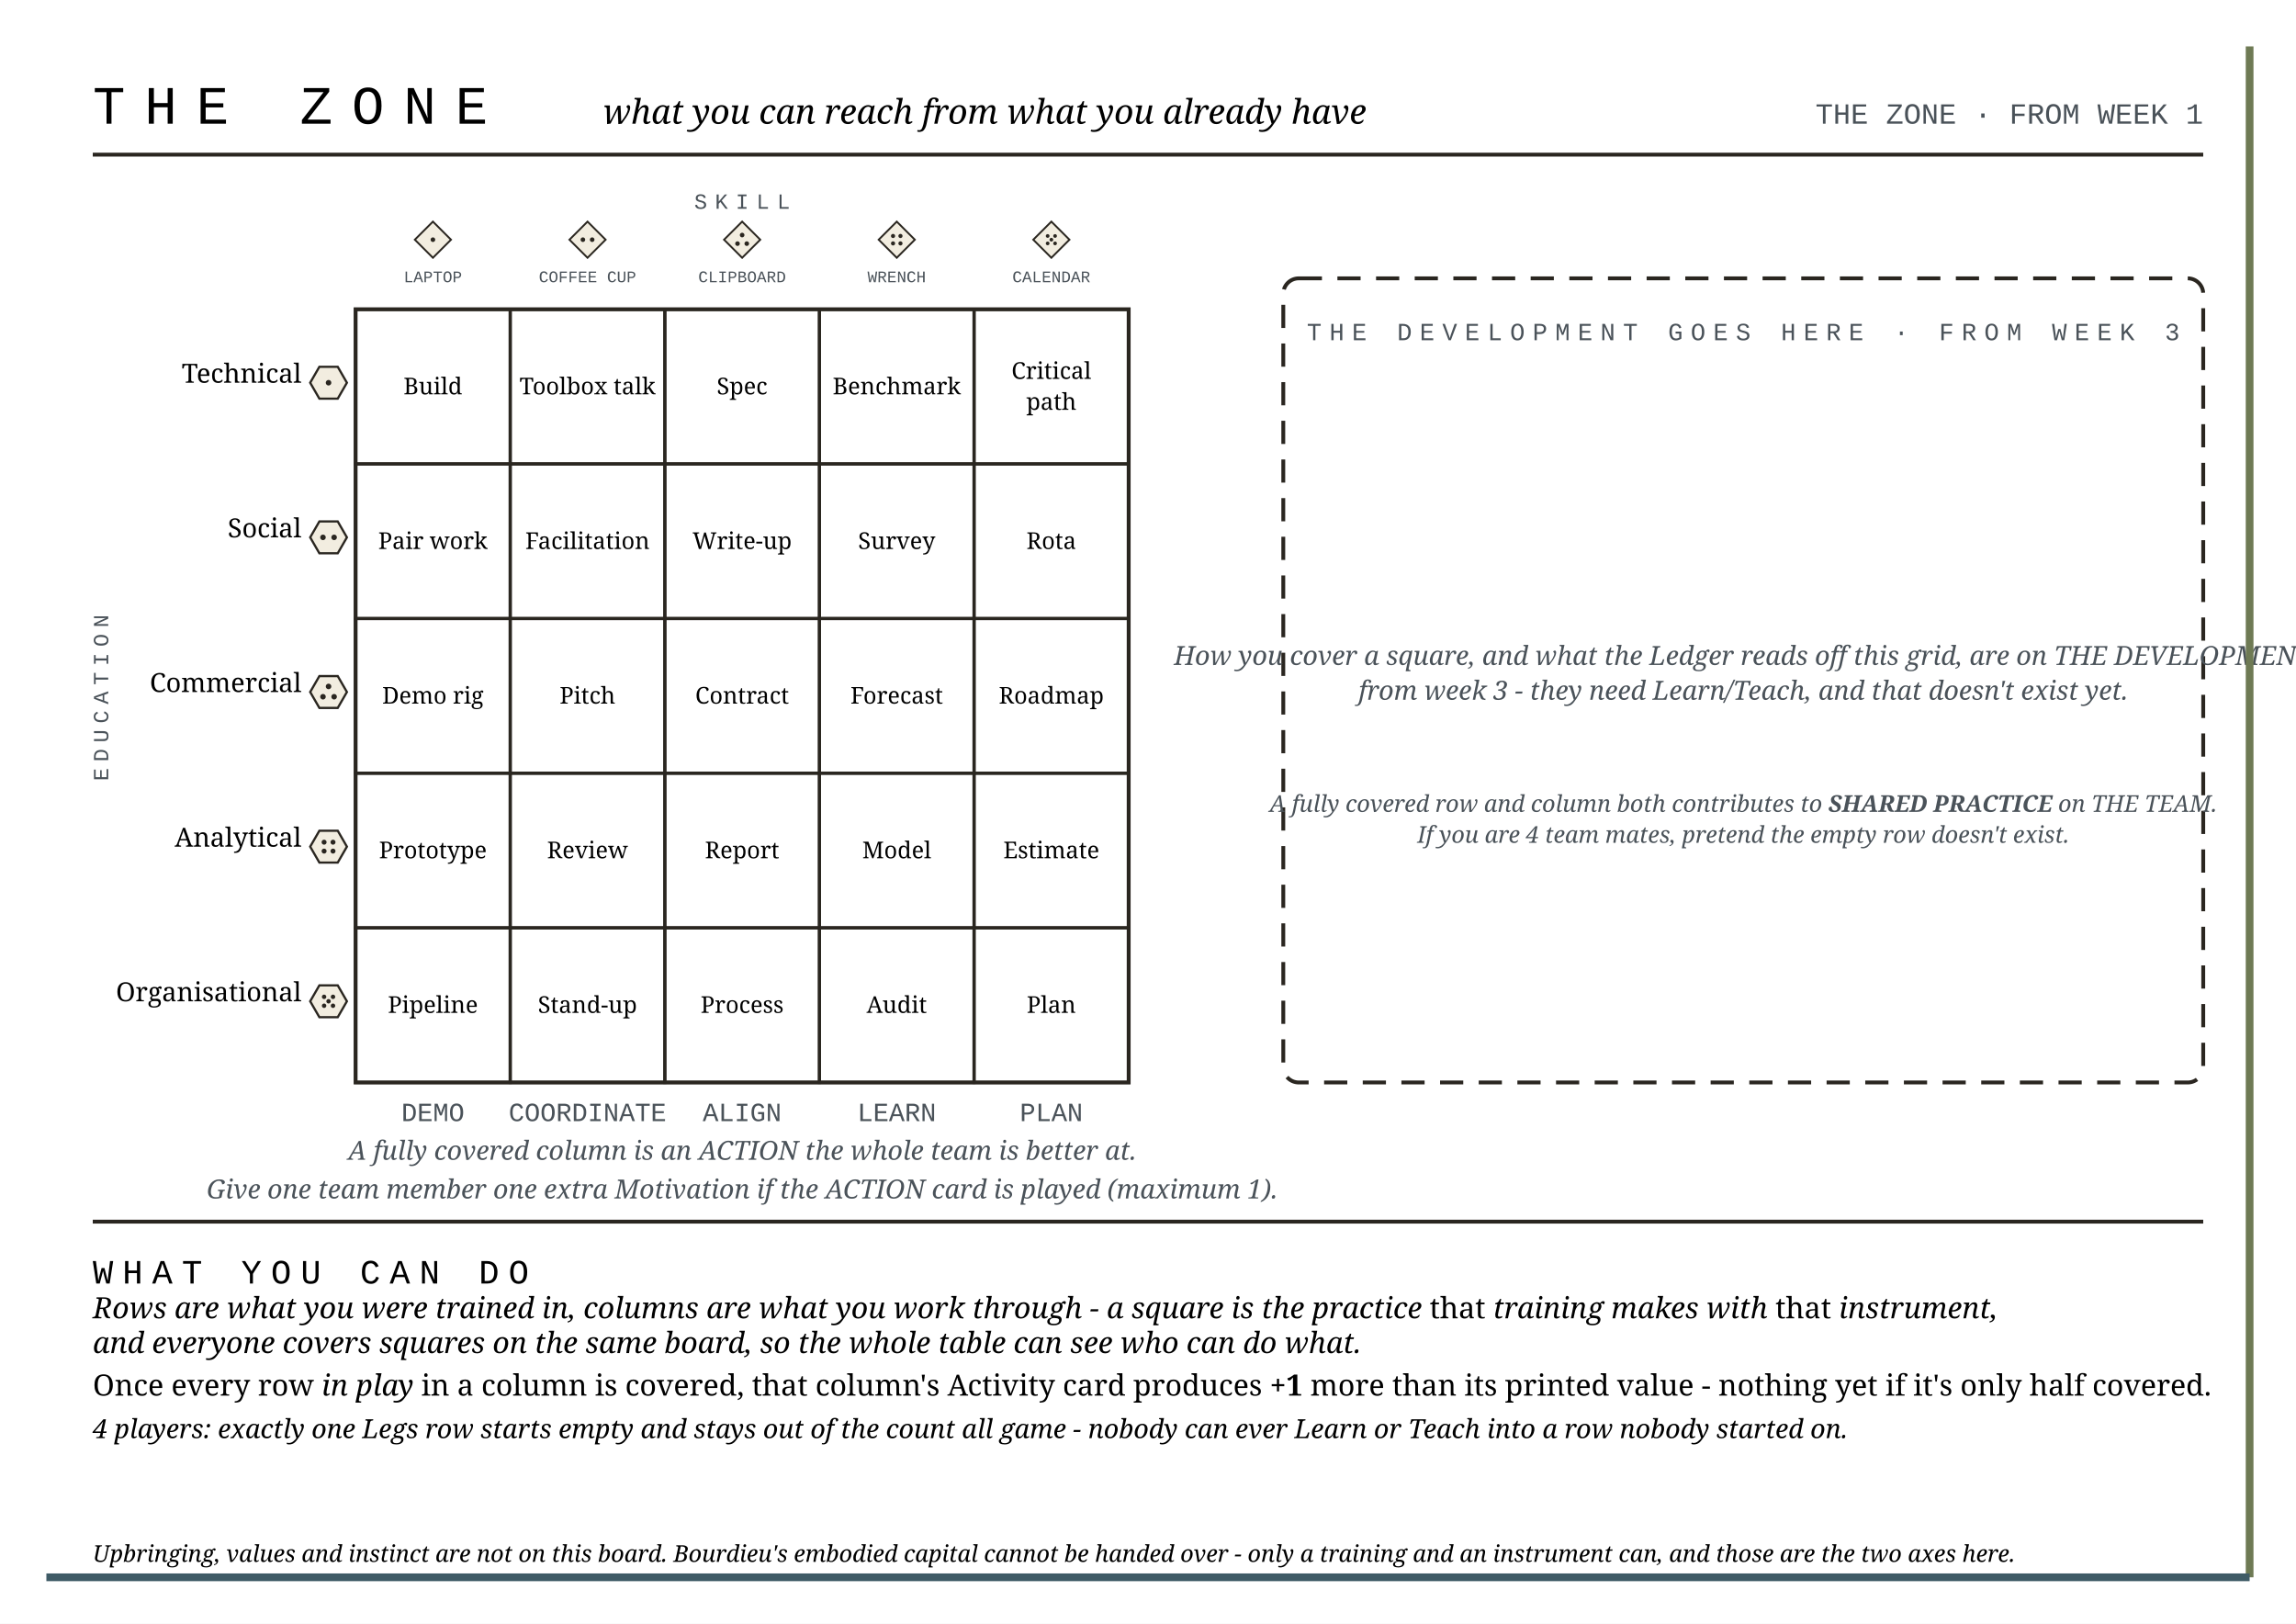
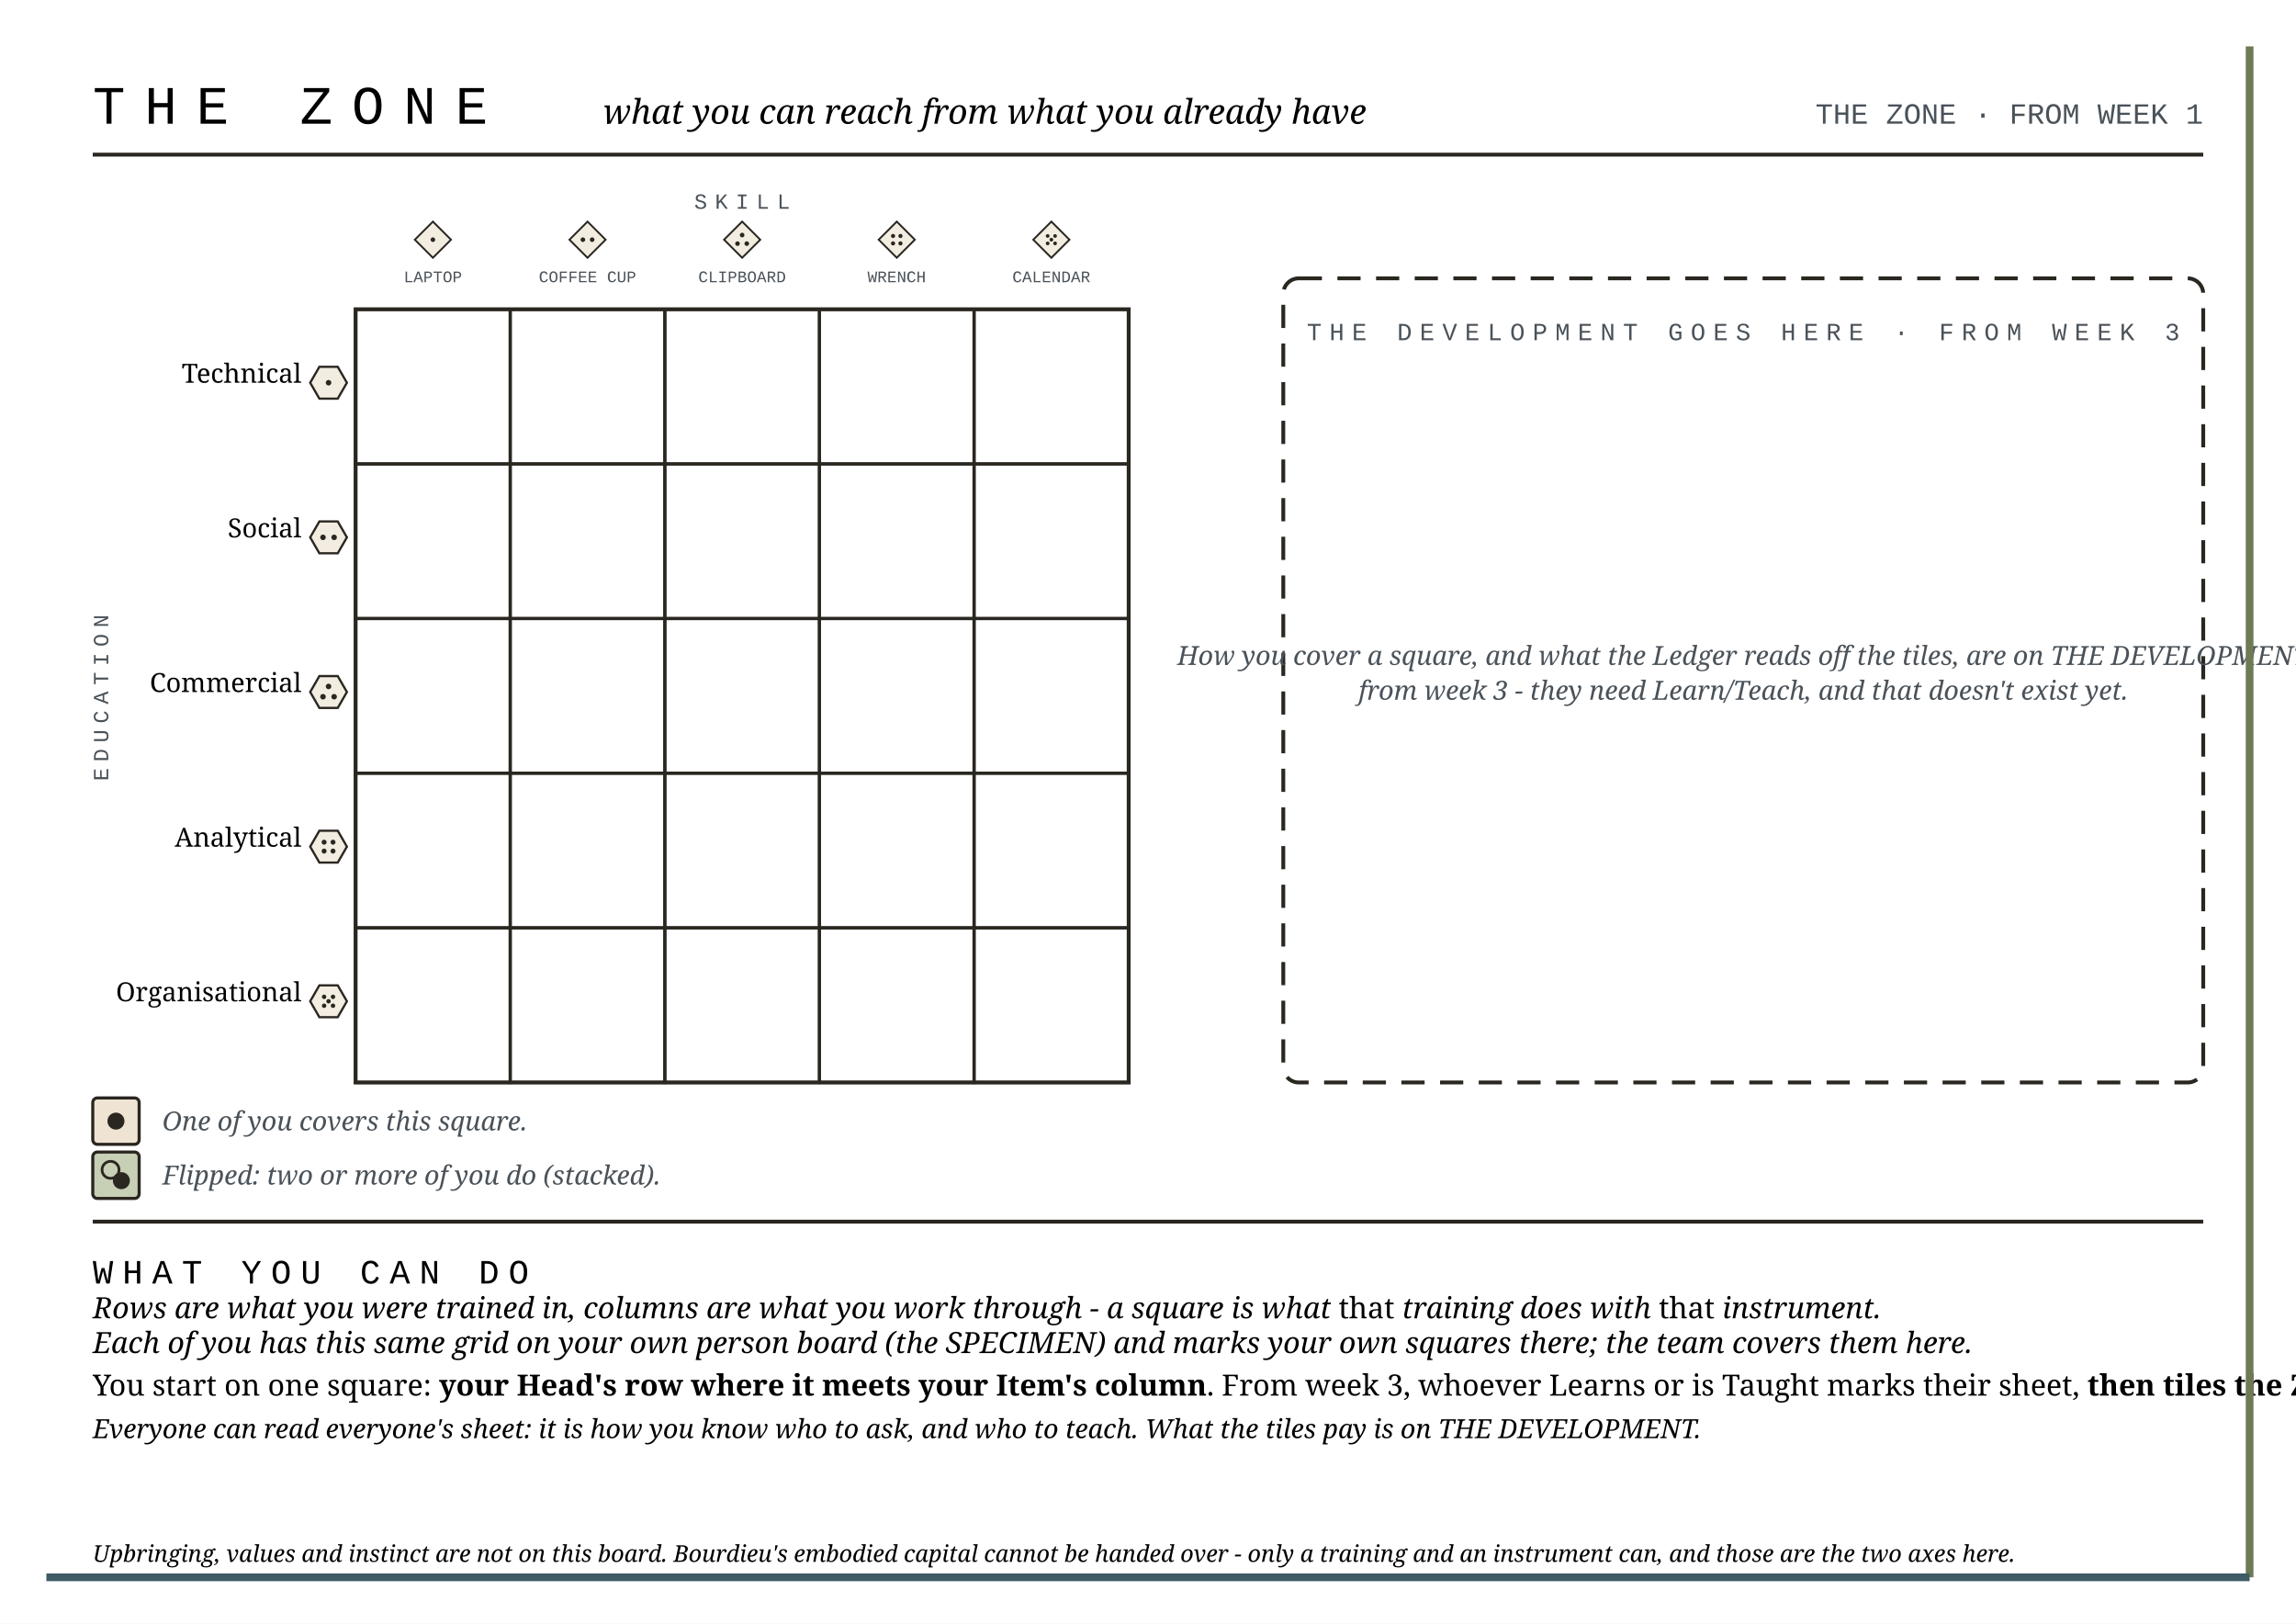
<svg xmlns="http://www.w3.org/2000/svg" width="297mm" height="210mm" viewBox="0 0 297 210">
  <style>
  .s { font-family:"EB Garamond",Garamond,Georgia,serif; fill:#000000; }
  .m { font-family:"IBM Plex Mono","Courier New",monospace; fill:#000000; }
  .r { stroke:#2A2620; stroke-width:.5; fill:none; }
  .cell { fill:none; stroke:#2A2620; stroke-width:.4; }
  .q { fill:#4A5259; }
  .ic { fill:#F2EDE0; stroke:#2A2620; stroke-width:.4; }
  .pip { fill:#2A2620; }
</style>
  <defs>
    <g id="sh-head">
      <polygon points="3.3,0 1.65,2.86 -1.65,2.86 -3.3,0 -1.65,-2.86 1.65,-2.86" class="ic" />
    </g>
    <g id="sh-item">
      <polygon points="0,-3.9 3.9,0 0,3.9 -3.9,0" class="ic" />
    </g>
    <g id="p1">
      <circle cx="0" cy="0" r=".5" class="pip" />
    </g>
    <g id="p2">
      <circle cx="-1" cy="0" r=".5" class="pip" />
      <circle cx="1" cy="0" r=".5" class="pip" />
    </g>
    <g id="p3">
      <circle cx="0" cy="-1" r=".5" class="pip" />
      <circle cx="-1" cy=".85" r=".5" class="pip" />
      <circle cx="1" cy=".85" r=".5" class="pip" />
    </g>
    <g id="p4">
      <circle cx="-.8" cy="-.8" r=".45" class="pip" />
      <circle cx=".8" cy="-.8" r=".45" class="pip" />
      <circle cx="-.8" cy=".8" r=".45" class="pip" />
      <circle cx=".8" cy=".8" r=".45" class="pip" />
    </g>
    <g id="p5">
      <circle cx="-.8" cy="-.8" r=".4" class="pip" />
      <circle cx=".8" cy="-.8" r=".4" class="pip" />
      <circle cx="0" cy="0" r=".4" class="pip" />
      <circle cx="-.8" cy=".8" r=".4" class="pip" />
      <circle cx=".8" cy=".8" r=".4" class="pip" />
+     </g>
+     <g id="tile-one">
+       <rect x="-3" y="-3" width="6" height="6" rx=".6" fill="#EFE4D3" stroke="#2A2620" stroke-width=".4" />
+       <circle cx="0" cy="0" r="1.1" class="pip" />
+     </g>
+     <g id="tile-stack">
+       <rect x="-3" y="-3" width="6" height="6" rx=".6" fill="#C7CFB5" stroke="#2A2620" stroke-width=".4" />
+       <circle cx="-.7" cy="-.7" r="1.1" fill="#C7CFB5" stroke="#2A2620" stroke-width=".35" />
+       <circle cx=".7" cy=".7" r="1.1" class="pip" />
    </g>
  </defs>
  <rect width="297" height="210" fill="#FFFFFF" />
  <text x="12" y="16" class="m" font-size="7" letter-spacing="2.5">THE ZONE</text>
  <text x="78" y="16" class="s" font-size="4.4" font-style="italic">what you can reach from what you already have</text>
  <text x="285" y="16" class="m q" font-size="3.8" text-anchor="end">THE ZONE · FROM WEEK 1</text>
  <line x1="12" y1="20" x2="285" y2="20" class="r" />
  <g transform="translate(-16,0)">
    <g class="m q" font-size="2.1" text-anchor="middle">
      <text x="72" y="36.5">LAPTOP</text>
      <text x="92" y="36.5">COFFEE CUP</text>
      <text x="112" y="36.5">CLIPBOARD</text>
      <text x="132" y="36.5">WRENCH</text>
      <text x="152" y="36.5">CALENDAR</text>
    </g>
    <text x="112" y="27" class="m q" font-size="2.8" letter-spacing="1" text-anchor="middle">SKILL</text>
    <g transform="translate(72,31) scale(.6)">
      <use href="#sh-item" />
      <use href="#p1" />
    </g>
    <g transform="translate(92,31) scale(.6)">
      <use href="#sh-item" />
      <use href="#p2" />
    </g>
    <g transform="translate(112,31) scale(.6)">
      <use href="#sh-item" />
      <use href="#p3" />
    </g>
    <g transform="translate(132,31) scale(.6)">
      <use href="#sh-item" />
      <use href="#p4" />
    </g>
    <g transform="translate(152,31) scale(.6)">
      <use href="#sh-item" />
      <use href="#p5" />
    </g>
    <g transform="translate(30,101) rotate(-90)">
      <text x="0" y="0" class="m q" font-size="2.8" letter-spacing=".8">EDUCATION</text>
    </g>
    <g transform="translate(58.5,49.5) scale(.72)">
      <use href="#sh-head" />
      <use href="#p1" />
    </g>
    <g transform="translate(58.5,69.5) scale(.72)">
      <use href="#sh-head" />
      <use href="#p2" />
    </g>
    <g transform="translate(58.5,89.5) scale(.72)">
      <use href="#sh-head" />
      <use href="#p3" />
    </g>
    <g transform="translate(58.5,109.5) scale(.72)">
      <use href="#sh-head" />
      <use href="#p4" />
    </g>
    <g transform="translate(58.5,129.5) scale(.72)">
      <use href="#sh-head" />
      <use href="#p5" />
    </g>
    <g class="s" font-size="3.4" text-anchor="end">
      <text x="55" y="49.5">Technical</text>
      <text x="55" y="69.5">Social</text>
      <text x="55" y="89.5">Commercial</text>
      <text x="55" y="109.5">Analytical</text>
      <text x="55" y="129.5">Organisational</text>
    </g>
    <g class="cell">
      <rect x="62" y="40" width="20" height="20" />
      <rect x="82" y="40" width="20" height="20" />
      <rect x="102" y="40" width="20" height="20" />
      <rect x="122" y="40" width="20" height="20" />
      <rect x="142" y="40" width="20" height="20" />
      <rect x="62" y="60" width="20" height="20" />
      <rect x="82" y="60" width="20" height="20" />
      <rect x="102" y="60" width="20" height="20" />
      <rect x="122" y="60" width="20" height="20" />
      <rect x="142" y="60" width="20" height="20" />
      <rect x="62" y="80" width="20" height="20" />
      <rect x="82" y="80" width="20" height="20" />
      <rect x="102" y="80" width="20" height="20" />
      <rect x="122" y="80" width="20" height="20" />
      <rect x="142" y="80" width="20" height="20" />
      <rect x="62" y="100" width="20" height="20" />
      <rect x="82" y="100" width="20" height="20" />
      <rect x="102" y="100" width="20" height="20" />
      <rect x="122" y="100" width="20" height="20" />
      <rect x="142" y="100" width="20" height="20" />
      <rect x="62" y="120" width="20" height="20" />
      <rect x="82" y="120" width="20" height="20" />
      <rect x="102" y="120" width="20" height="20" />
      <rect x="122" y="120" width="20" height="20" />
      <rect x="142" y="120" width="20" height="20" />
    </g>
    <rect x="62" y="40" width="100" height="100" class="r" stroke-width=".8" />
-     <g class="s" font-size="3" text-anchor="middle">
-       <text x="72" y="51">Build</text>
-       <text x="92" y="51">Toolbox talk</text>
-       <text x="112" y="51">Spec</text>
-       <text x="132" y="51">Benchmark</text>
-       <text x="152" y="49">Critical</text>
-       <text x="152" y="53">path</text>
-       <text x="72" y="71">Pair work</text>
-       <text x="92" y="71">Facilitation</text>
-       <text x="112" y="71">Write-up</text>
-       <text x="132" y="71">Survey</text>
-       <text x="152" y="71">Rota</text>
-       <text x="72" y="91">Demo rig</text>
-       <text x="92" y="91">Pitch</text>
-       <text x="112" y="91">Contract</text>
-       <text x="132" y="91">Forecast</text>
-       <text x="152" y="91">Roadmap</text>
-       <text x="72" y="111">Prototype</text>
-       <text x="92" y="111">Review</text>
-       <text x="112" y="111">Report</text>
-       <text x="132" y="111">Model</text>
-       <text x="152" y="111">Estimate</text>
-       <text x="72" y="131">Pipeline</text>
-       <text x="92" y="131">Stand-up</text>
-       <text x="112" y="131">Process</text>
-       <text x="132" y="131">Audit</text>
-       <text x="152" y="131">Plan</text>
-     </g>
-     <g class="m q" font-size="3.4" text-anchor="middle">
-       <text x="72" y="145">DEMO</text>
-       <text x="92" y="145">COORDINATE</text>
-       <text x="112" y="145">ALIGN</text>
-       <text x="132" y="145">LEARN</text>
-       <text x="152" y="145">PLAN</text>
-     </g>
-     <text x="112" y="150" class="s q" font-size="3.4" text-anchor="middle" font-style="italic">A fully covered column is an ACTION the whole team is better at.</text>
-     <text x="112" y="155" class="s q" font-size="3.4" text-anchor="middle" font-style="italic">Give one team member one extra Motivation if the ACTION card is played (maximum 1).</text>
  </g>
+   <use href="#tile-one" x="15" y="145" />
+   <text x="21" y="146.2" class="s q" font-size="3.4" font-style="italic">One of you covers this square.</text>
+   <use href="#tile-stack" x="15" y="152" />
+   <text x="21" y="153.2" class="s q" font-size="3.4" font-style="italic">Flipped: two or more of you do (stacked).</text>
  <rect x="166" y="36" width="119" height="104" rx="2" class="r" stroke-dasharray="3 2" />
  <text x="225.5" y="44" class="m q" font-size="3.2" letter-spacing="1" text-anchor="middle">THE DEVELOPMENT GOES HERE · FROM WEEK 3</text>
-   <text x="225.5" y="86" class="s q" font-size="3.4" font-style="italic" text-anchor="middle">How you cover a square, and what the Ledger reads off this grid, are on THE DEVELOPMENT</text>
+   <text x="225.5" y="86" class="s q" font-size="3.4" font-style="italic" text-anchor="middle">How you cover a square, and what the Ledger reads off the tiles, are on THE DEVELOPMENT</text>
  <text x="225.5" y="90.5" class="s q" font-size="3.4" font-style="italic" text-anchor="middle">from week 3 - they need Learn/Teach, and that doesn't exist yet.</text>
-   <text x="225.5" y="105" class="s q" font-size="3" text-anchor="middle" font-style="italic">A fully covered row and column both contributes to <tspan font-weight="bold">SHARED PRACTICE</tspan> on THE TEAM.</text>
-   <text x="225.5" y="109" class="s q" font-size="3" text-anchor="middle" font-style="italic">If you are 4 team mates, pretend the empty row doesn't exist.</text>
  <line x1="12" y1="158" x2="285" y2="158" class="r" />
  <text x="12" y="166" class="m" font-size="4.4" letter-spacing="1.2">WHAT YOU CAN DO</text>
-   <text x="12" y="170.5" class="s" font-size="3.8" font-style="italic">Rows are what you were trained in, columns are what you work through - a square is the practice <tspan font-style="normal">that</tspan> training makes with <tspan font-style="normal">that</tspan> instrument,</text>
-   <text x="12" y="175" class="s" font-size="3.8" font-style="italic">and everyone covers squares on the same board, so the whole table can see who can do what.</text>
-   <text x="12" y="180.5" class="s" font-size="3.8">Once every row <tspan font-style="italic">in play</tspan> in a column is covered, that column's Activity card produces <tspan font-weight="bold">+1</tspan> more than its printed value - nothing yet if it's only half covered.</text>
-   <text x="12" y="186" class="s" font-size="3.4" font-style="italic">4 players: exactly one Legs row starts empty and stays out of the count all game - nobody can ever Learn or Teach into a row nobody started on.</text>
+   <text x="12" y="170.5" class="s" font-size="3.8" font-style="italic">Rows are what you were trained in, columns are what you work through - a square is what <tspan font-style="normal">that</tspan> training does with <tspan font-style="normal">that</tspan> instrument.</text>
+   <text x="12" y="175" class="s" font-size="3.8" font-style="italic">Each of you has this same grid on your own person board (the SPECIMEN) and marks your own squares there; the team covers them here.</text>
+   <text x="12" y="180.5" class="s" font-size="3.8">You start on one square: <tspan font-weight="bold">your Head's row where it meets your Item's column</tspan>. From week 3, whoever Learns or is Taught marks their sheet, <tspan font-weight="bold">then tiles the Zone</tspan>.</text>
+   <text x="12" y="186" class="s" font-size="3.4" font-style="italic">Everyone can read everyone's sheet: it is how you know who to ask, and who to teach. What the tiles pay is on THE DEVELOPMENT.</text>
  <text x="12" y="202" class="s" font-size="3" font-style="italic">Upbringing, values and instinct are not on this board. Bourdieu's embodied capital cannot be handed over - only a training and an instrument can, and those are the two axes here.</text>
  <line x1="291" y1="6" x2="291" y2="204" stroke="#6E7A54" stroke-width="1" />
  <line x1="6" y1="204" x2="291" y2="204" stroke="#3F5B66" stroke-width="1" />
</svg>
